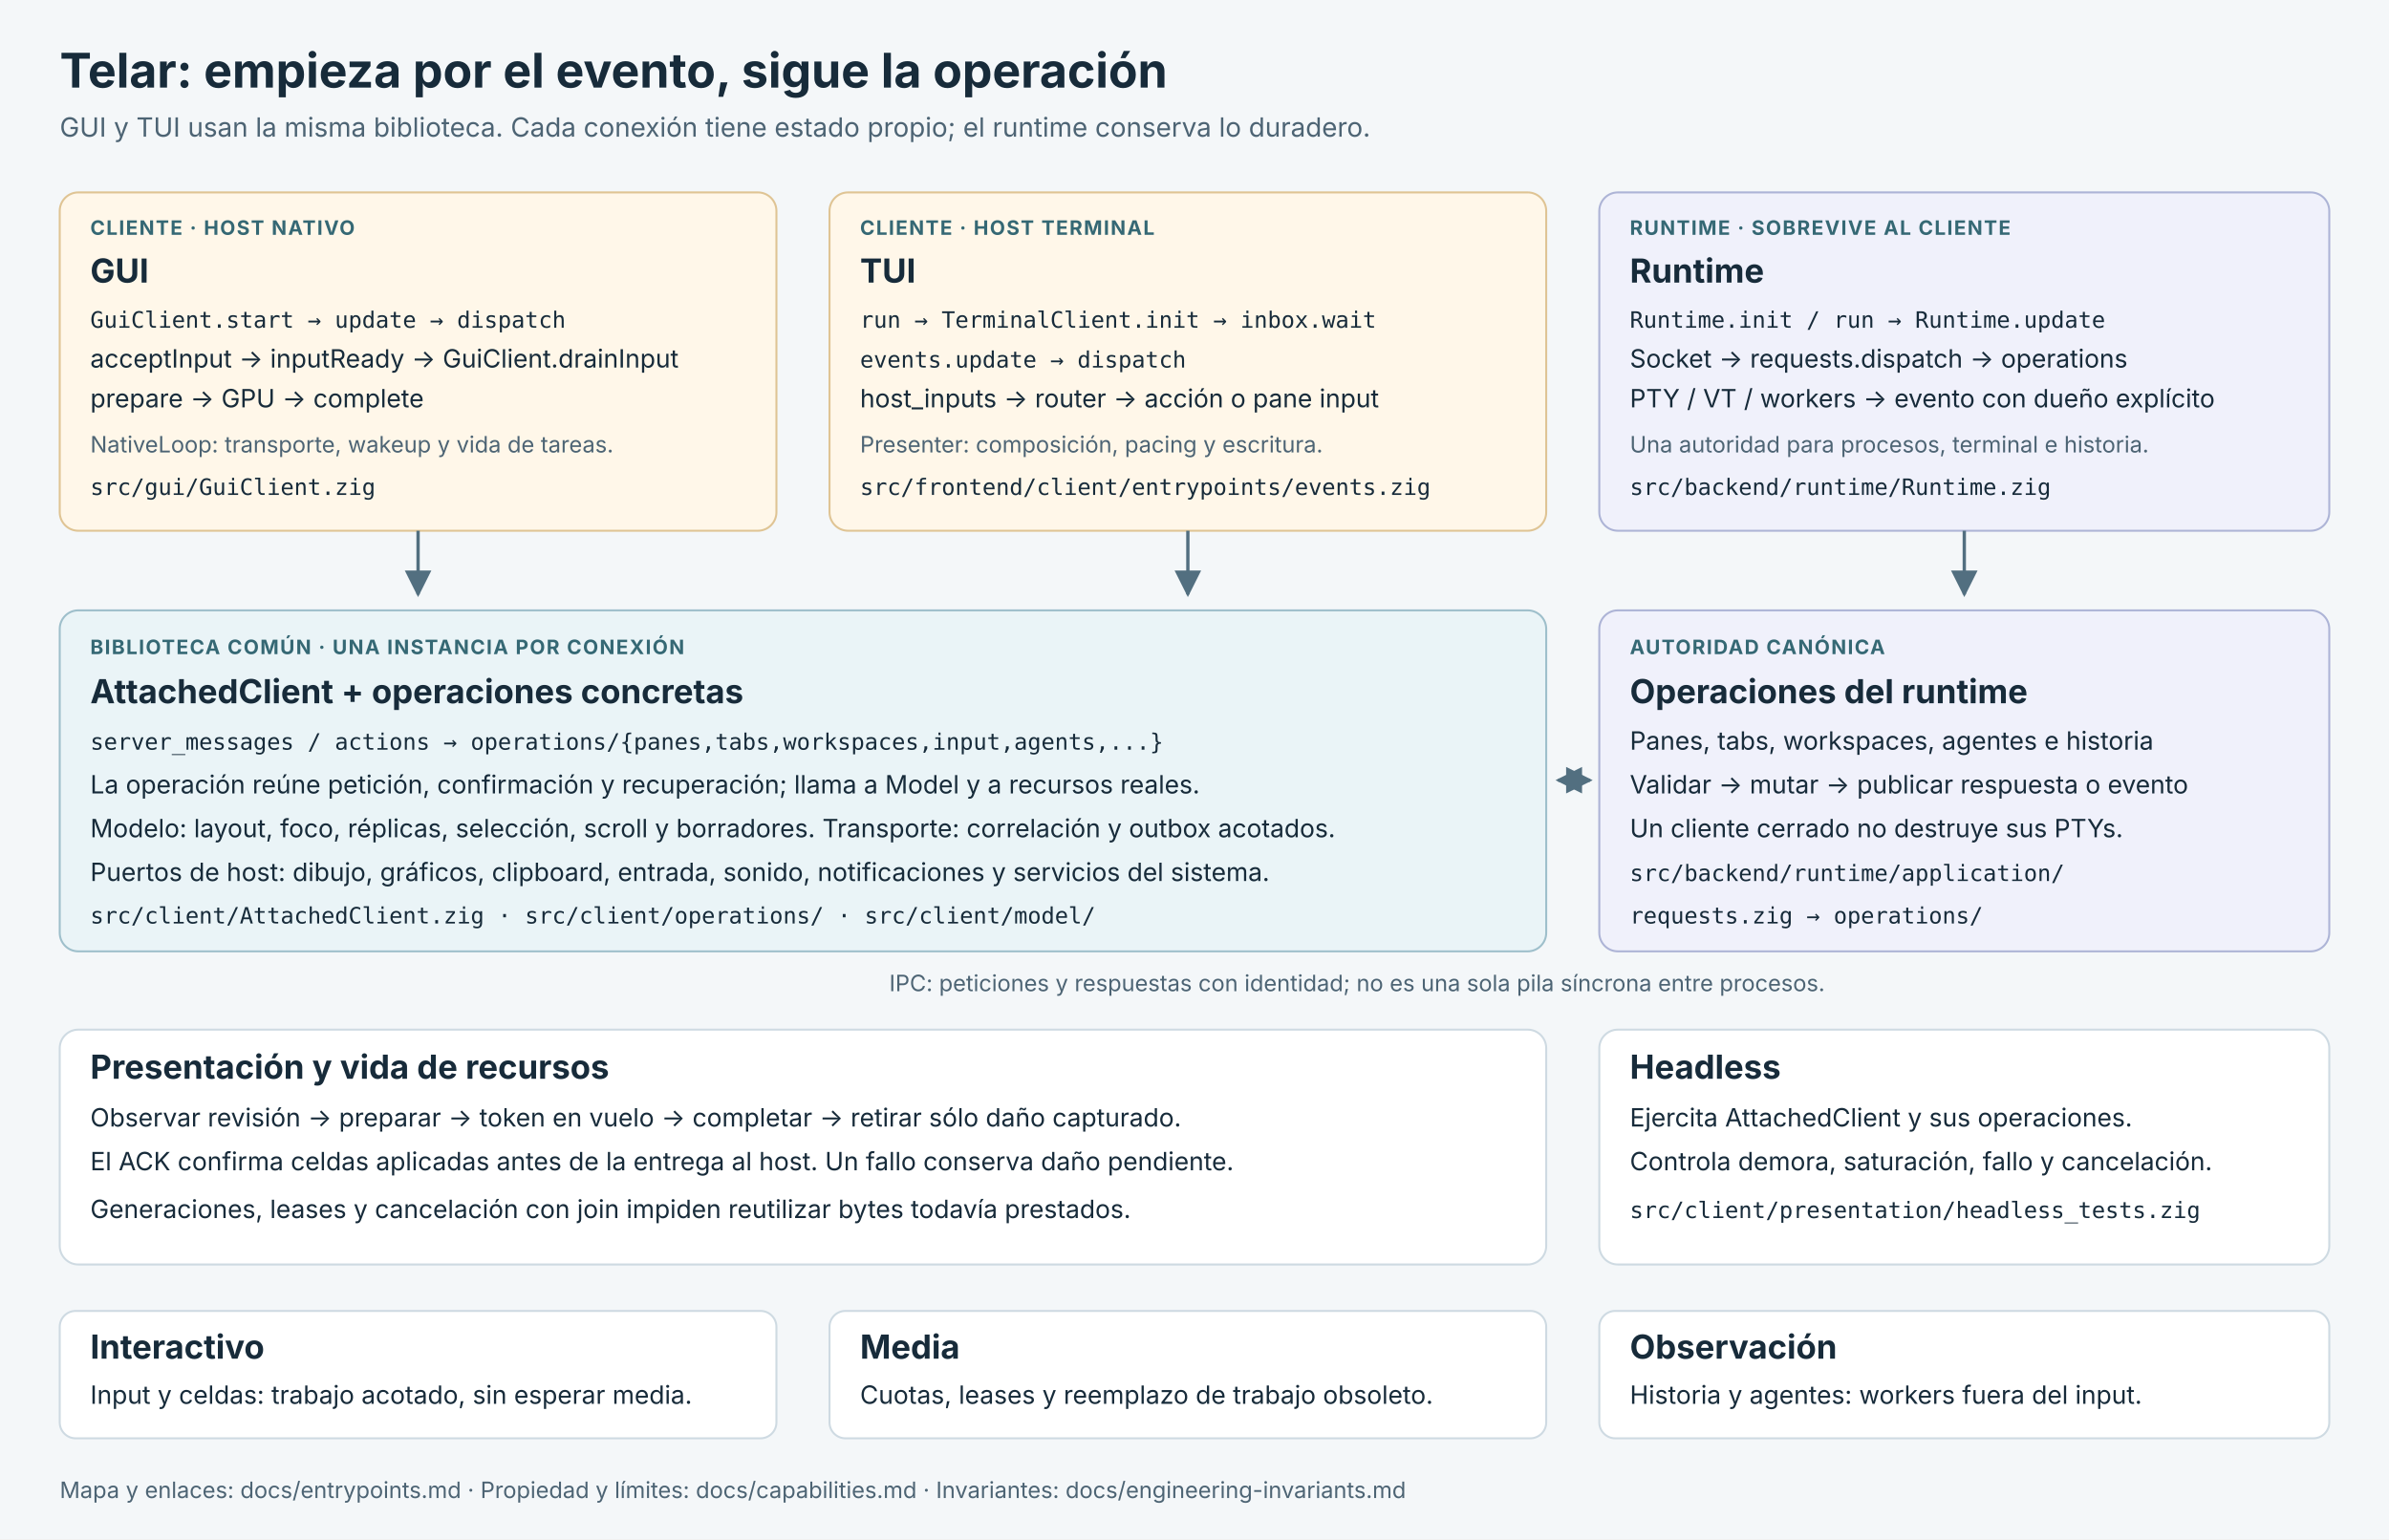
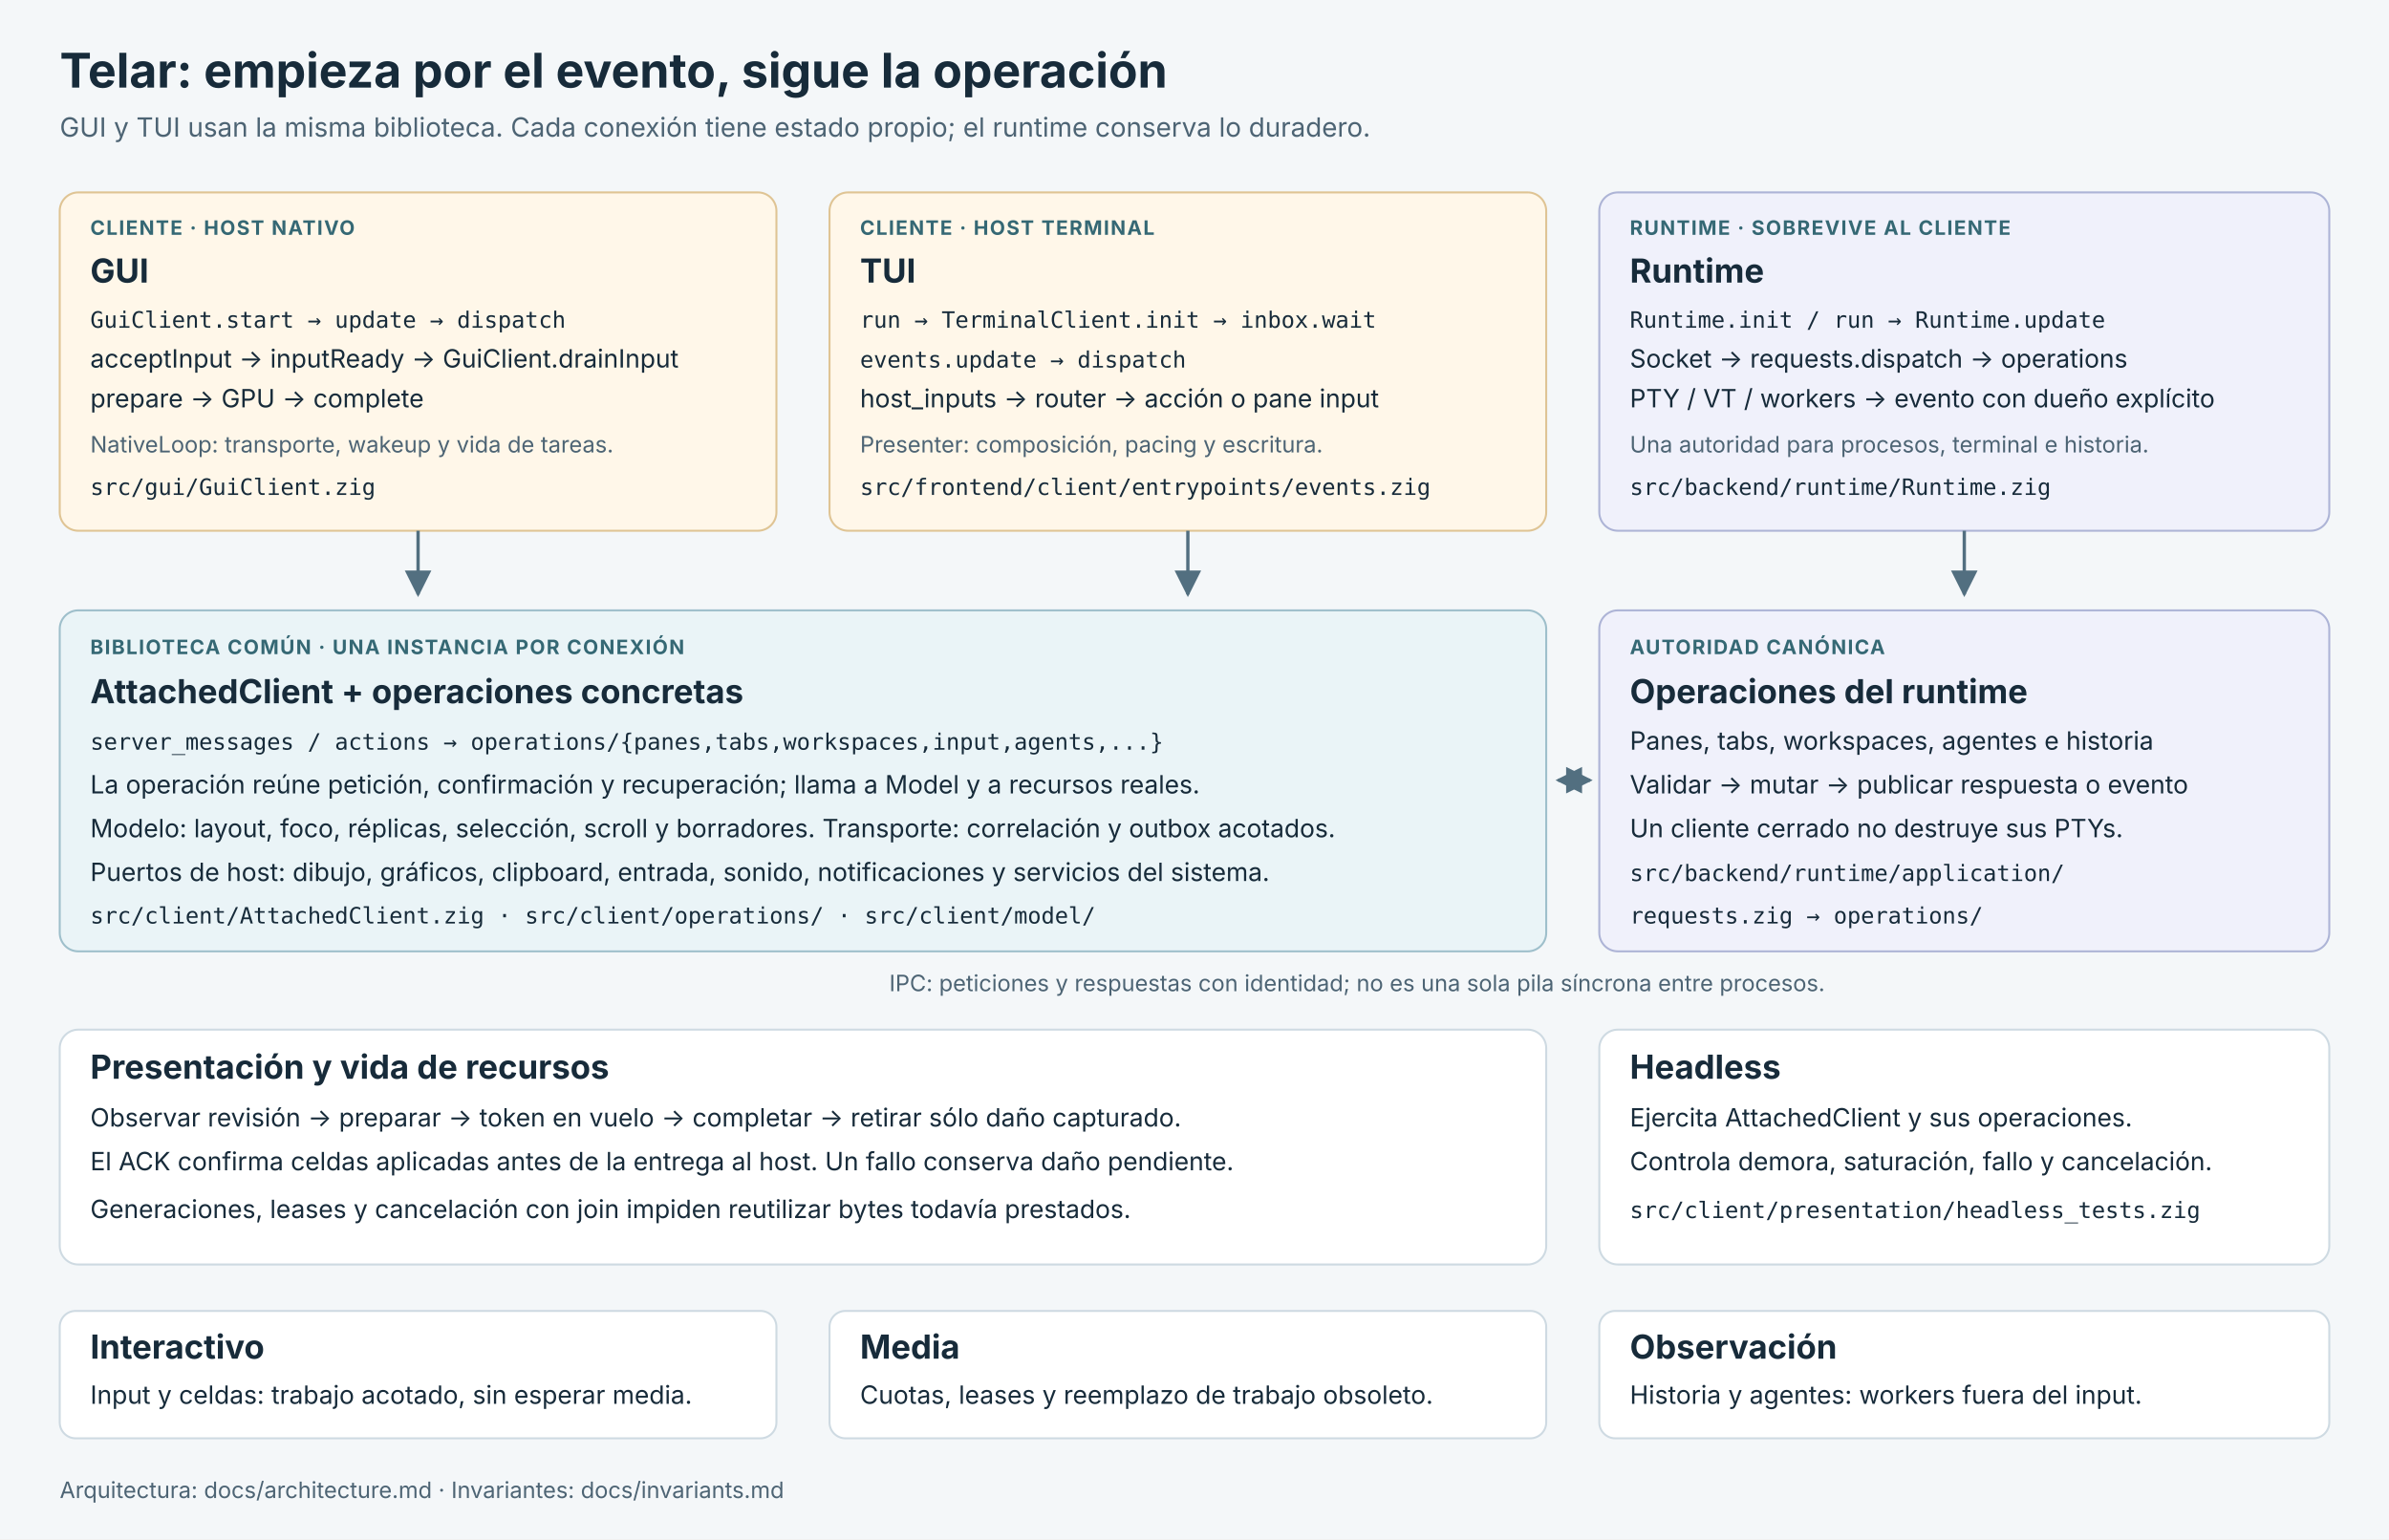
<svg xmlns="http://www.w3.org/2000/svg" width="1800" height="1160" viewBox="0 0 1800 1160" role="img" aria-labelledby="title description">
  <defs>
    <style>
      text { font-family: system-ui, -apple-system, sans-serif; fill: #172b3a; }
      .title { font-size: 36px; font-weight: 750; }
      .subtitle { font-size: 20px; fill: #4d6474; }
      .heading { font-size: 25px; font-weight: 700; }
      .body { font-size: 19px; }
      .small { font-size: 17px; fill: #4d6474; }
      .code { font-family: ui-monospace, SFMono-Regular, monospace; font-size: 17px; }
      .label { font-size: 15px; font-weight: 700; letter-spacing: 1px; fill: #356874; }
      .panel { fill: #fff; stroke: #cedae2; stroke-width: 1.5; }
      .host { fill: #fff7e9; stroke: #dfc494; stroke-width: 1.5; }
      .common { fill: #eaf4f7; stroke: #9ebfcb; stroke-width: 1.5; }
      .runtime { fill: #f0f1fb; stroke: #adb4d6; stroke-width: 1.5; }
      .arrow { fill: none; stroke: #526f80; stroke-width: 2.5; marker-end: url(#arrow); }
    </style>
    <marker id="arrow" viewBox="0 0 10 10" refX="9" refY="5" markerWidth="8" markerHeight="8" orient="auto-start-reverse">
      <path d="M 0 0 L 10 5 L 0 10 z" fill="#526f80" />
    </marker>
  </defs>
  <rect width="1800" height="1160" fill="#f4f7f9" />
  <text x="45" y="66" class="title">Telar: empieza por el evento, sigue la operación</text>
  <text x="45" y="103" class="subtitle">GUI y TUI usan la misma biblioteca. Cada conexión tiene estado propio; el runtime conserva lo duradero.</text>
  <rect x="45" y="145" width="540" height="255" rx="14" class="host" />
  <text x="68" y="177" class="label">CLIENTE · HOST NATIVO</text>
  <text x="68" y="213" class="heading">GUI</text>
  <text x="68" y="247" class="code">GuiClient.start → update → dispatch</text>
  <text x="68" y="277" class="body">acceptInput → inputReady → GuiClient.drainInput</text>
  <text x="68" y="307" class="body">prepare → GPU → complete</text>
  <text x="68" y="341" class="small">NativeLoop: transporte, wakeup y vida de tareas.</text>
  <text x="68" y="373" class="code">src/gui/GuiClient.zig</text>
  <rect x="625" y="145" width="540" height="255" rx="14" class="host" />
  <text x="648" y="177" class="label">CLIENTE · HOST TERMINAL</text>
  <text x="648" y="213" class="heading">TUI</text>
  <text x="648" y="247" class="code">run → TerminalClient.init → inbox.wait</text>
  <text x="648" y="277" class="code">events.update → dispatch</text>
  <text x="648" y="307" class="body">host_inputs → router → acción o pane input</text>
  <text x="648" y="341" class="small">Presenter: composición, pacing y escritura.</text>
  <text x="648" y="373" class="code">src/frontend/client/entrypoints/events.zig</text>
  <rect x="1205" y="145" width="550" height="255" rx="14" class="runtime" />
  <text x="1228" y="177" class="label">RUNTIME · SOBREVIVE AL CLIENTE</text>
  <text x="1228" y="213" class="heading">Runtime</text>
  <text x="1228" y="247" class="code">Runtime.init / run → Runtime.update</text>
  <text x="1228" y="277" class="body">Socket → requests.dispatch → operations</text>
  <text x="1228" y="307" class="body">PTY / VT / workers → evento con dueño explícito</text>
  <text x="1228" y="341" class="small">Una autoridad para procesos, terminal e historia.</text>
  <text x="1228" y="373" class="code">src/backend/runtime/Runtime.zig</text>
  <path d="M315 400 V448" class="arrow" />
  <path d="M895 400 V448" class="arrow" />
  <path d="M1480 400 V448" class="arrow" />
  <rect x="45" y="460" width="1120" height="257" rx="14" class="common" />
  <text x="68" y="493" class="label">BIBLIOTECA COMÚN · UNA INSTANCIA POR CONEXIÓN</text>
  <text x="68" y="530" class="heading">AttachedClient + operaciones concretas</text>
  <text x="68" y="565" class="code">server_messages / actions → operations/{panes,tabs,workspaces,input,agents,...}</text>
  <text x="68" y="598" class="body">La operación reúne petición, confirmación y recuperación; llama a Model y a recursos reales.</text>
  <text x="68" y="631" class="body">Modelo: layout, foco, réplicas, selección, scroll y borradores. Transporte: correlación y outbox acotados.</text>
  <text x="68" y="664" class="body">Puertos de host: dibujo, gráficos, clipboard, entrada, sonido, notificaciones y servicios del sistema.</text>
  <text x="68" y="696" class="code">src/client/AttachedClient.zig · src/client/operations/ · src/client/model/</text>
  <rect x="1205" y="460" width="550" height="257" rx="14" class="runtime" />
  <text x="1228" y="493" class="label">AUTORIDAD CANÓNICA</text>
  <text x="1228" y="530" class="heading">Operaciones del runtime</text>
  <text x="1228" y="565" class="body">Panes, tabs, workspaces, agentes e historia</text>
  <text x="1228" y="598" class="body">Validar → mutar → publicar respuesta o evento</text>
  <text x="1228" y="631" class="body">Un cliente cerrado no destruye sus PTYs.</text>
  <text x="1228" y="664" class="code">src/backend/runtime/application/</text>
  <text x="1228" y="696" class="code">requests.zig → operations/</text>
  <path d="M1174 588 H1198" class="arrow" marker-start="url(#arrow)" />
  <text x="670" y="747" class="small">IPC: peticiones y respuestas con identidad; no es una sola pila síncrona entre procesos.</text>
  <rect x="45" y="776" width="1120" height="177" rx="14" class="panel" />
  <text x="68" y="813" class="heading">Presentación y vida de recursos</text>
  <text x="68" y="849" class="body">Observar revisión → preparar → token en vuelo → completar → retirar sólo daño capturado.</text>
  <text x="68" y="882" class="body">El ACK confirma celdas aplicadas antes de la entrega al host. Un fallo conserva daño pendiente.</text>
  <text x="68" y="918" class="body">Generaciones, leases y cancelación con join impiden reutilizar bytes todavía prestados.</text>
  <rect x="1205" y="776" width="550" height="177" rx="14" class="panel" />
  <text x="1228" y="813" class="heading">Headless</text>
  <text x="1228" y="849" class="body">Ejercita AttachedClient y sus operaciones.</text>
  <text x="1228" y="882" class="body">Controla demora, saturación, fallo y cancelación.</text>
  <text x="1228" y="918" class="code">src/client/presentation/headless_tests.zig</text>
  <rect x="45" y="988" width="540" height="96" rx="12" class="panel" />
  <text x="68" y="1024" class="heading">Interactivo</text>
  <text x="68" y="1058" class="body">Input y celdas: trabajo acotado, sin esperar media.</text>
  <rect x="625" y="988" width="540" height="96" rx="12" class="panel" />
  <text x="648" y="1024" class="heading">Media</text>
  <text x="648" y="1058" class="body">Cuotas, leases y reemplazo de trabajo obsoleto.</text>
  <rect x="1205" y="988" width="550" height="96" rx="12" class="panel" />
  <text x="1228" y="1024" class="heading">Observación</text>
  <text x="1228" y="1058" class="body">Historia y agentes: workers fuera del input.</text>
-   <text x="45" y="1129" class="small">Mapa y enlaces: docs/entrypoints.md · Propiedad y límites: docs/capabilities.md · Invariantes: docs/engineering-invariants.md</text>
+   <text x="45" y="1129" class="small">Arquitectura: docs/architecture.md · Invariantes: docs/invariants.md</text>
</svg>
